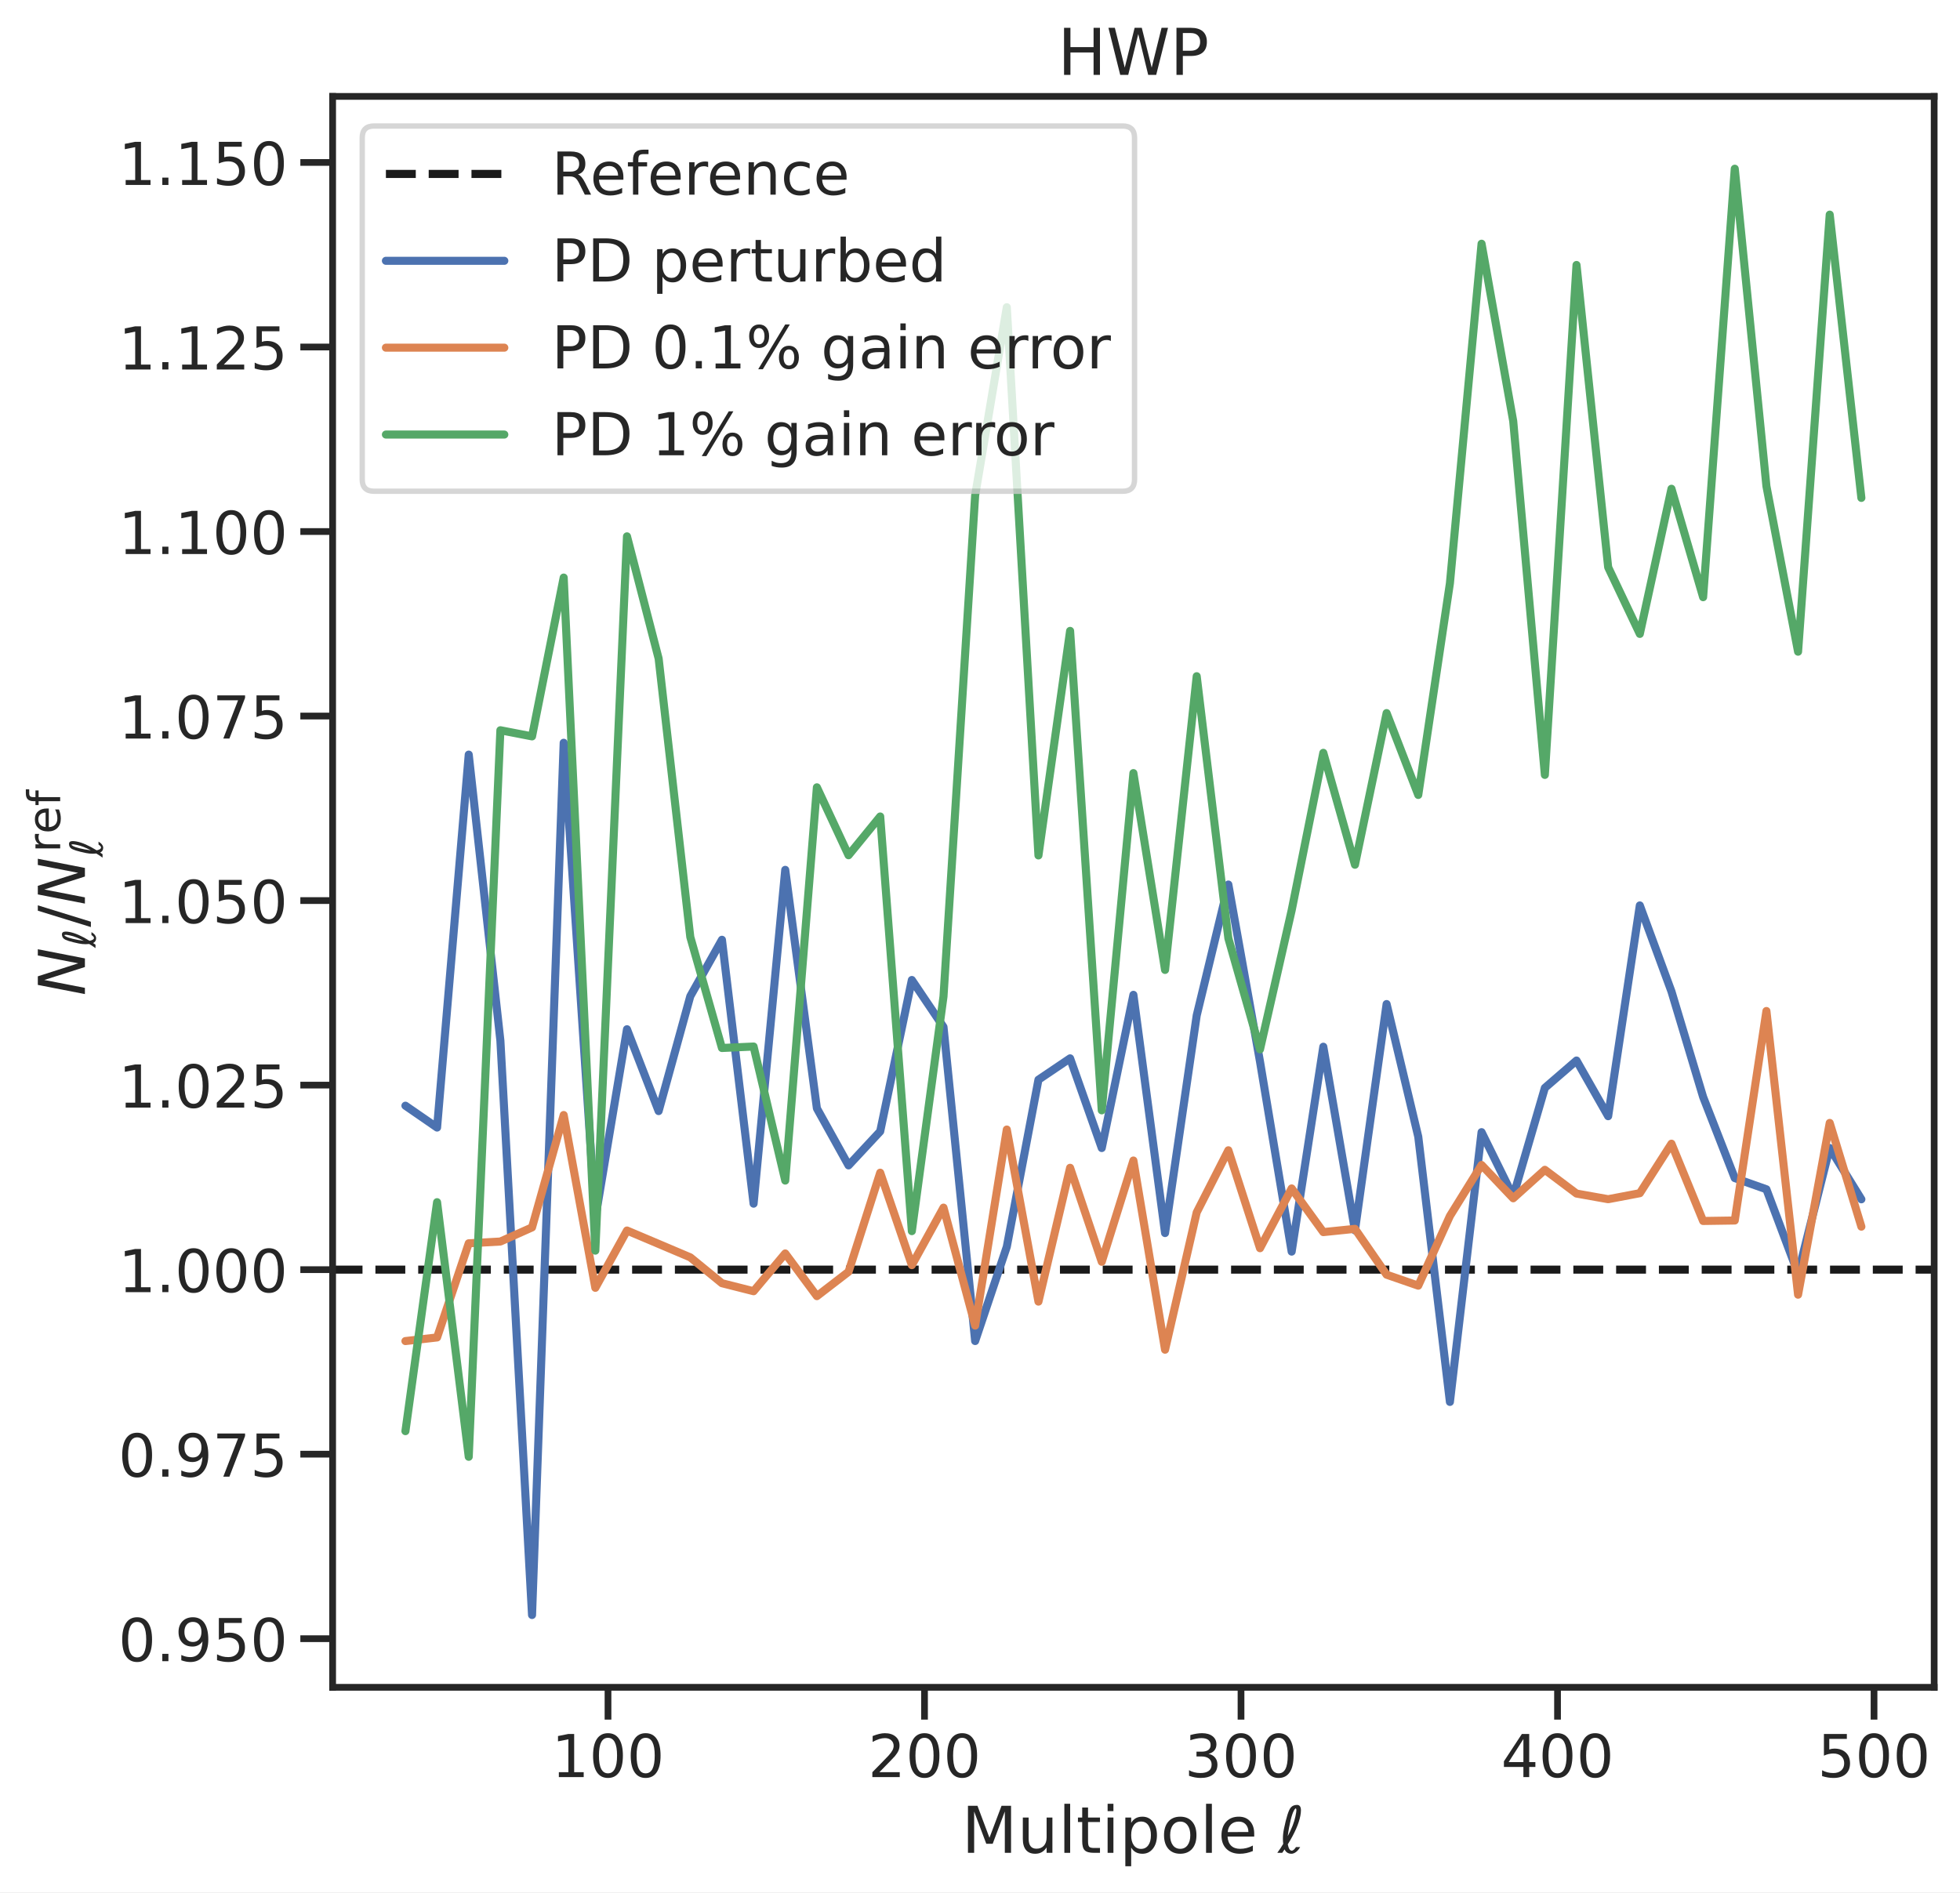
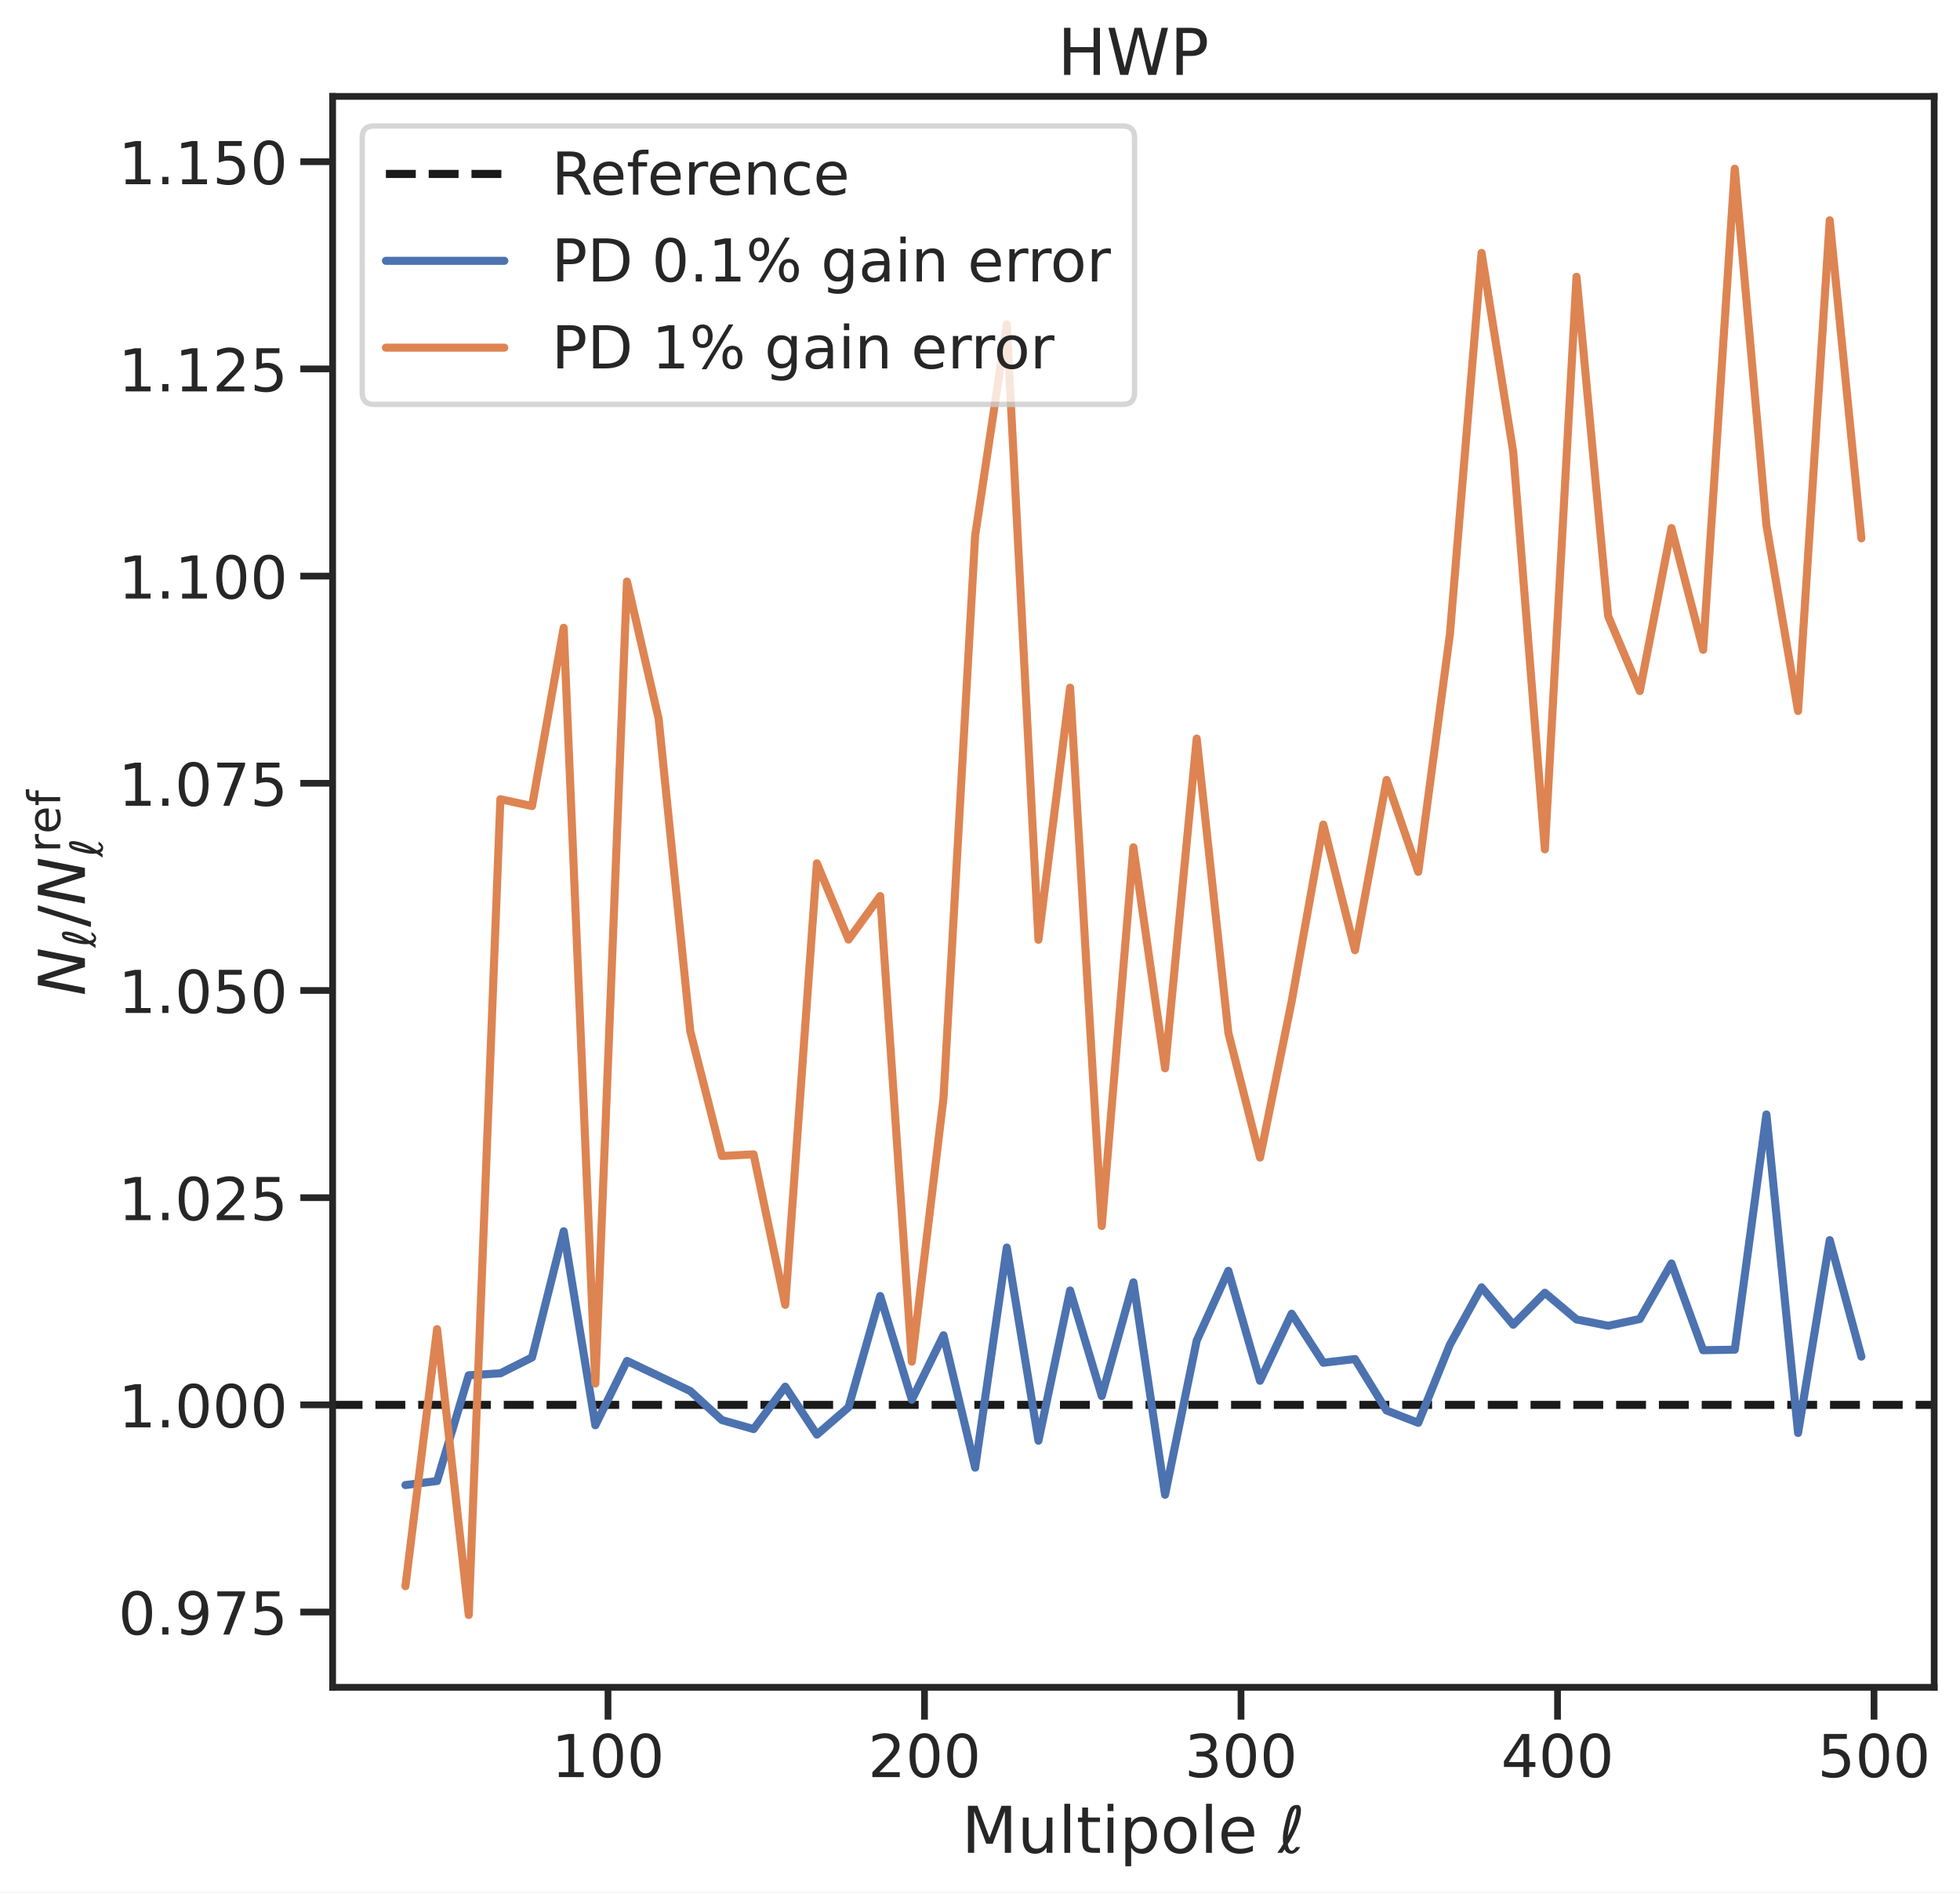
<svg xmlns="http://www.w3.org/2000/svg" xmlns:xlink="http://www.w3.org/1999/xlink" width="546.316pt" height="527.526pt" viewBox="0 0 546.316 527.526" version="1.1">
  <defs>
    <style type="text/css">*{stroke-linejoin: round; stroke-linecap: butt}</style>
  </defs>
  <g id="figure_1">
    <g id="patch_1">
      <path d="M 0 527.526  L 546.316 527.526  L 546.316 0  L 0 0  z " style="fill: #ffffff" />
    </g>
    <g id="axes_1">
      <g id="patch_2">
        <path d="M 92.716 470.397  L 539.116 470.397  L 539.116 26.877  L 92.716 26.877  z " style="fill: #ffffff" />
      </g>
      <g id="matplotlib.axis_1">
        <g id="xtick_1">
          <g id="line2d_1">
            <defs>
-               <path id="m3b92a828db" d="M 0 0  L 0 9  " style="stroke: #262626; stroke-width: 1.875" />
-             </defs>
-             <g>
-               <use xlink:href="#m3b92a828db" x="169.469" y="470.397" style="fill: #262626; stroke: #262626; stroke-width: 1.875" />
+               <path id="mb83a0a4a1c" d="M 0 0  L 0 9  " style="stroke: #262626; stroke-width: 1.875" />
+             </defs>
+             <g>
+               <use xlink:href="#mb83a0a4a1c" x="169.469" y="470.397" style="fill: #262626; stroke: #262626; stroke-width: 1.875" />
            </g>
          </g>
          <g id="text_1">
            <g style="fill: #262626" transform="translate(153.7218 495.4346) scale(0.165 -0.165)">
              <defs>
                <path id="DejaVuSans-31" d="M 794 531  L 1825 531  L 1825 4091  L 703 3866  L 703 4441  L 1819 4666  L 2450 4666  L 2450 531  L 3481 531  L 3481 0  L 794 0  L 794 531  z " transform="scale(0.015625)" />
                <path id="DejaVuSans-30" d="M 2034 4250  Q 1547 4250 1301 3770  Q 1056 3291 1056 2328  Q 1056 1369 1301 889  Q 1547 409 2034 409  Q 2525 409 2770 889  Q 3016 1369 3016 2328  Q 3016 3291 2770 3770  Q 2525 4250 2034 4250  z M 2034 4750  Q 2819 4750 3233 4129  Q 3647 3509 3647 2328  Q 3647 1150 3233 529  Q 2819 -91 2034 -91  Q 1250 -91 836 529  Q 422 1150 422 2328  Q 422 3509 836 4129  Q 1250 4750 2034 4750  z " transform="scale(0.015625)" />
              </defs>
              <use xlink:href="#DejaVuSans-31" />
              <use xlink:href="#DejaVuSans-30" transform="translate(63.62305 0)" />
              <use xlink:href="#DejaVuSans-30" transform="translate(127.2461 0)" />
            </g>
          </g>
        </g>
        <g id="xtick_2">
          <g id="line2d_2">
            <g>
-               <use xlink:href="#m3b92a828db" x="257.69" y="470.397" style="fill: #262626; stroke: #262626; stroke-width: 1.875" />
+               <use xlink:href="#mb83a0a4a1c" x="257.69" y="470.397" style="fill: #262626; stroke: #262626; stroke-width: 1.875" />
            </g>
          </g>
          <g id="text_2">
            <g style="fill: #262626" transform="translate(241.9431 495.4346) scale(0.165 -0.165)">
              <defs>
                <path id="DejaVuSans-32" d="M 1228 531  L 3431 531  L 3431 0  L 469 0  L 469 531  Q 828 903 1448 1529  Q 2069 2156 2228 2338  Q 2531 2678 2651 2914  Q 2772 3150 2772 3378  Q 2772 3750 2511 3984  Q 2250 4219 1831 4219  Q 1534 4219 1204 4116  Q 875 4013 500 3803  L 500 4441  Q 881 4594 1212 4672  Q 1544 4750 1819 4750  Q 2544 4750 2975 4387  Q 3406 4025 3406 3419  Q 3406 3131 3298 2873  Q 3191 2616 2906 2266  Q 2828 2175 2409 1742  Q 1991 1309 1228 531  z " transform="scale(0.015625)" />
              </defs>
              <use xlink:href="#DejaVuSans-32" />
              <use xlink:href="#DejaVuSans-30" transform="translate(63.62305 0)" />
              <use xlink:href="#DejaVuSans-30" transform="translate(127.2461 0)" />
            </g>
          </g>
        </g>
        <g id="xtick_3">
          <g id="line2d_3">
            <g>
-               <use xlink:href="#m3b92a828db" x="345.912" y="470.397" style="fill: #262626; stroke: #262626; stroke-width: 1.875" />
+               <use xlink:href="#mb83a0a4a1c" x="345.912" y="470.397" style="fill: #262626; stroke: #262626; stroke-width: 1.875" />
            </g>
          </g>
          <g id="text_3">
            <g style="fill: #262626" transform="translate(330.1645 495.4346) scale(0.165 -0.165)">
              <defs>
                <path id="DejaVuSans-33" d="M 2597 2516  Q 3050 2419 3304 2112  Q 3559 1806 3559 1356  Q 3559 666 3084 287  Q 2609 -91 1734 -91  Q 1441 -91 1130 -33  Q 819 25 488 141  L 488 750  Q 750 597 1062 519  Q 1375 441 1716 441  Q 2309 441 2620 675  Q 2931 909 2931 1356  Q 2931 1769 2642 2001  Q 2353 2234 1838 2234  L 1294 2234  L 1294 2753  L 1863 2753  Q 2328 2753 2575 2939  Q 2822 3125 2822 3475  Q 2822 3834 2567 4026  Q 2313 4219 1838 4219  Q 1578 4219 1281 4162  Q 984 4106 628 3988  L 628 4550  Q 988 4650 1302 4700  Q 1616 4750 1894 4750  Q 2613 4750 3031 4423  Q 3450 4097 3450 3541  Q 3450 3153 3228 2886  Q 3006 2619 2597 2516  z " transform="scale(0.015625)" />
              </defs>
              <use xlink:href="#DejaVuSans-33" />
              <use xlink:href="#DejaVuSans-30" transform="translate(63.62305 0)" />
              <use xlink:href="#DejaVuSans-30" transform="translate(127.2461 0)" />
            </g>
          </g>
        </g>
        <g id="xtick_4">
          <g id="line2d_4">
            <g>
-               <use xlink:href="#m3b92a828db" x="434.133" y="470.397" style="fill: #262626; stroke: #262626; stroke-width: 1.875" />
+               <use xlink:href="#mb83a0a4a1c" x="434.133" y="470.397" style="fill: #262626; stroke: #262626; stroke-width: 1.875" />
            </g>
          </g>
          <g id="text_4">
            <g style="fill: #262626" transform="translate(418.3858 495.4346) scale(0.165 -0.165)">
              <defs>
                <path id="DejaVuSans-34" d="M 2419 4116  L 825 1625  L 2419 1625  L 2419 4116  z M 2253 4666  L 3047 4666  L 3047 1625  L 3713 1625  L 3713 1100  L 3047 1100  L 3047 0  L 2419 0  L 2419 1100  L 313 1100  L 313 1709  L 2253 4666  z " transform="scale(0.015625)" />
              </defs>
              <use xlink:href="#DejaVuSans-34" />
              <use xlink:href="#DejaVuSans-30" transform="translate(63.62305 0)" />
              <use xlink:href="#DejaVuSans-30" transform="translate(127.2461 0)" />
            </g>
          </g>
        </g>
        <g id="xtick_5">
          <g id="line2d_5">
            <g>
-               <use xlink:href="#m3b92a828db" x="522.354" y="470.397" style="fill: #262626; stroke: #262626; stroke-width: 1.875" />
+               <use xlink:href="#mb83a0a4a1c" x="522.354" y="470.397" style="fill: #262626; stroke: #262626; stroke-width: 1.875" />
            </g>
          </g>
          <g id="text_5">
            <g style="fill: #262626" transform="translate(506.6072 495.4346) scale(0.165 -0.165)">
              <defs>
                <path id="DejaVuSans-35" d="M 691 4666  L 3169 4666  L 3169 4134  L 1269 4134  L 1269 2991  Q 1406 3038 1543 3061  Q 1681 3084 1819 3084  Q 2600 3084 3056 2656  Q 3513 2228 3513 1497  Q 3513 744 3044 326  Q 2575 -91 1722 -91  Q 1428 -91 1123 -41  Q 819 9 494 109  L 494 744  Q 775 591 1075 516  Q 1375 441 1709 441  Q 2250 441 2565 725  Q 2881 1009 2881 1497  Q 2881 1984 2565 2268  Q 2250 2553 1709 2553  Q 1456 2553 1204 2497  Q 953 2441 691 2322  L 691 4666  z " transform="scale(0.015625)" />
              </defs>
              <use xlink:href="#DejaVuSans-35" />
              <use xlink:href="#DejaVuSans-30" transform="translate(63.62305 0)" />
              <use xlink:href="#DejaVuSans-30" transform="translate(127.2461 0)" />
            </g>
          </g>
        </g>
        <g id="text_6">
          <g style="fill: #262626" transform="translate(268.0364 516.5461) scale(0.18 -0.18)">
            <defs>
              <path id="DejaVuSans-4d" d="M 628 4666  L 1569 4666  L 2759 1491  L 3956 4666  L 4897 4666  L 4897 0  L 4281 0  L 4281 4097  L 3078 897  L 2444 897  L 1241 4097  L 1241 0  L 628 0  L 628 4666  z " transform="scale(0.015625)" />
              <path id="DejaVuSans-75" d="M 544 1381  L 544 3500  L 1119 3500  L 1119 1403  Q 1119 906 1312 657  Q 1506 409 1894 409  Q 2359 409 2629 706  Q 2900 1003 2900 1516  L 2900 3500  L 3475 3500  L 3475 0  L 2900 0  L 2900 538  Q 2691 219 2414 64  Q 2138 -91 1772 -91  Q 1169 -91 856 284  Q 544 659 544 1381  z M 1991 3584  L 1991 3584  z " transform="scale(0.015625)" />
              <path id="DejaVuSans-6c" d="M 603 4863  L 1178 4863  L 1178 0  L 603 0  L 603 4863  z " transform="scale(0.015625)" />
              <path id="DejaVuSans-74" d="M 1172 4494  L 1172 3500  L 2356 3500  L 2356 3053  L 1172 3053  L 1172 1153  Q 1172 725 1289 603  Q 1406 481 1766 481  L 2356 481  L 2356 0  L 1766 0  Q 1100 0 847 248  Q 594 497 594 1153  L 594 3053  L 172 3053  L 172 3500  L 594 3500  L 594 4494  L 1172 4494  z " transform="scale(0.015625)" />
              <path id="DejaVuSans-69" d="M 603 3500  L 1178 3500  L 1178 0  L 603 0  L 603 3500  z M 603 4863  L 1178 4863  L 1178 4134  L 603 4134  L 603 4863  z " transform="scale(0.015625)" />
              <path id="DejaVuSans-70" d="M 1159 525  L 1159 -1331  L 581 -1331  L 581 3500  L 1159 3500  L 1159 2969  Q 1341 3281 1617 3432  Q 1894 3584 2278 3584  Q 2916 3584 3314 3078  Q 3713 2572 3713 1747  Q 3713 922 3314 415  Q 2916 -91 2278 -91  Q 1894 -91 1617 61  Q 1341 213 1159 525  z M 3116 1747  Q 3116 2381 2855 2742  Q 2594 3103 2138 3103  Q 1681 3103 1420 2742  Q 1159 2381 1159 1747  Q 1159 1113 1420 752  Q 1681 391 2138 391  Q 2594 391 2855 752  Q 3116 1113 3116 1747  z " transform="scale(0.015625)" />
              <path id="DejaVuSans-6f" d="M 1959 3097  Q 1497 3097 1228 2736  Q 959 2375 959 1747  Q 959 1119 1226 758  Q 1494 397 1959 397  Q 2419 397 2687 759  Q 2956 1122 2956 1747  Q 2956 2369 2687 2733  Q 2419 3097 1959 3097  z M 1959 3584  Q 2709 3584 3137 3096  Q 3566 2609 3566 1747  Q 3566 888 3137 398  Q 2709 -91 1959 -91  Q 1206 -91 779 398  Q 353 888 353 1747  Q 353 2609 779 3096  Q 1206 3584 1959 3584  z " transform="scale(0.015625)" />
              <path id="DejaVuSans-65" d="M 3597 1894  L 3597 1613  L 953 1613  Q 991 1019 1311 708  Q 1631 397 2203 397  Q 2534 397 2845 478  Q 3156 559 3463 722  L 3463 178  Q 3153 47 2828 -22  Q 2503 -91 2169 -91  Q 1331 -91 842 396  Q 353 884 353 1716  Q 353 2575 817 3079  Q 1281 3584 2069 3584  Q 2775 3584 3186 3129  Q 3597 2675 3597 1894  z M 3022 2063  Q 3016 2534 2758 2815  Q 2500 3097 2075 3097  Q 1594 3097 1305 2825  Q 1016 2553 972 2059  L 3022 2063  z " transform="scale(0.015625)" />
              <path id="DejaVuSans-20" transform="scale(0.015625)" />
              <path id="DejaVuSans-Oblique-2113" d="M 950 838  Q 1078 213 1350 213  Q 1531 213 1766 572  L 2181 572  Q 1994 253 1775 88  Q 1538 -91 1319 -91  Q 831 -91 634 344  L 400 0  L -88 0  Q 250 459 500 888  Q 469 1131 469 1397  Q 469 1872 566 2347  Q 931 4131 1256 4497  Q 1481 4750 1866 4750  Q 2256 4750 2256 4209  Q 2253 3966 2197 3675  Q 1972 2484 950 838  z M 947 1656  Q 1531 2744 1709 3613  Q 1803 4072 1803 4191  Q 1803 4406 1725 4406  Q 1384 4134 1081 2516  Q 997 2063 947 1656  z " transform="scale(0.015625)" />
            </defs>
            <use xlink:href="#DejaVuSans-4d" transform="translate(0 0.015625)" />
            <use xlink:href="#DejaVuSans-75" transform="translate(86.2793 0.015625)" />
            <use xlink:href="#DejaVuSans-6c" transform="translate(149.6582 0.015625)" />
            <use xlink:href="#DejaVuSans-74" transform="translate(177.4414 0.015625)" />
            <use xlink:href="#DejaVuSans-69" transform="translate(216.6504 0.015625)" />
            <use xlink:href="#DejaVuSans-70" transform="translate(244.4336 0.015625)" />
            <use xlink:href="#DejaVuSans-6f" transform="translate(307.9102 0.015625)" />
            <use xlink:href="#DejaVuSans-6c" transform="translate(369.0918 0.015625)" />
            <use xlink:href="#DejaVuSans-65" transform="translate(396.875 0.015625)" />
            <use xlink:href="#DejaVuSans-20" transform="translate(458.3984 0.015625)" />
            <use xlink:href="#DejaVuSans-Oblique-2113" transform="translate(490.1855 0.015625)" />
          </g>
        </g>
      </g>
      <g id="matplotlib.axis_2">
        <g id="ytick_1">
          <g id="line2d_6">
            <defs>
-               <path id="m48628a0312" d="M 0 0  L -9 0  " style="stroke: #262626; stroke-width: 1.875" />
-             </defs>
-             <g>
-               <use xlink:href="#m48628a0312" x="92.716" y="456.845" style="fill: #262626; stroke: #262626; stroke-width: 1.875" />
+               <path id="m7b459bc764" d="M 0 0  L -9 0  " style="stroke: #262626; stroke-width: 1.875" />
+             </defs>
+             <g>
+               <use xlink:href="#m7b459bc764" x="92.716" y="449.417" style="fill: #262626; stroke: #262626; stroke-width: 1.875" />
            </g>
          </g>
          <g id="text_7">
-             <g style="fill: #262626" transform="translate(32.98 463.1142) scale(0.165 -0.165)">
+             <g style="fill: #262626" transform="translate(32.98 455.6861) scale(0.165 -0.165)">
              <defs>
                <path id="DejaVuSans-2e" d="M 684 794  L 1344 794  L 1344 0  L 684 0  L 684 794  z " transform="scale(0.015625)" />
                <path id="DejaVuSans-39" d="M 703 97  L 703 672  Q 941 559 1184 500  Q 1428 441 1663 441  Q 2288 441 2617 861  Q 2947 1281 2994 2138  Q 2813 1869 2534 1725  Q 2256 1581 1919 1581  Q 1219 1581 811 2004  Q 403 2428 403 3163  Q 403 3881 828 4315  Q 1253 4750 1959 4750  Q 2769 4750 3195 4129  Q 3622 3509 3622 2328  Q 3622 1225 3098 567  Q 2575 -91 1691 -91  Q 1453 -91 1209 -44  Q 966 3 703 97  z M 1959 2075  Q 2384 2075 2632 2365  Q 2881 2656 2881 3163  Q 2881 3666 2632 3958  Q 2384 4250 1959 4250  Q 1534 4250 1286 3958  Q 1038 3666 1038 3163  Q 1038 2656 1286 2365  Q 1534 2075 1959 2075  z " transform="scale(0.015625)" />
-               </defs>
-               <use xlink:href="#DejaVuSans-30" />
-               <use xlink:href="#DejaVuSans-2e" transform="translate(63.62305 0)" />
-               <use xlink:href="#DejaVuSans-39" transform="translate(95.41016 0)" />
-               <use xlink:href="#DejaVuSans-35" transform="translate(159.0332 0)" />
-               <use xlink:href="#DejaVuSans-30" transform="translate(222.6562 0)" />
-             </g>
-           </g>
-         </g>
-         <g id="ytick_2">
-           <g id="line2d_7">
-             <g>
-               <use xlink:href="#m48628a0312" x="92.716" y="405.402" style="fill: #262626; stroke: #262626; stroke-width: 1.875" />
-             </g>
-           </g>
-           <g id="text_8">
-             <g style="fill: #262626" transform="translate(32.98 411.6703) scale(0.165 -0.165)">
-               <defs>
                <path id="DejaVuSans-37" d="M 525 4666  L 3525 4666  L 3525 4397  L 1831 0  L 1172 0  L 2766 4134  L 525 4134  L 525 4666  z " transform="scale(0.015625)" />
              </defs>
              <use xlink:href="#DejaVuSans-30" />
              <use xlink:href="#DejaVuSans-2e" transform="translate(63.62305 0)" />
              <use xlink:href="#DejaVuSans-39" transform="translate(95.41016 0)" />
              <use xlink:href="#DejaVuSans-37" transform="translate(159.0332 0)" />
              <use xlink:href="#DejaVuSans-35" transform="translate(222.6562 0)" />
            </g>
          </g>
        </g>
-         <g id="ytick_3">
-           <g id="line2d_8">
-             <g>
-               <use xlink:href="#m48628a0312" x="92.716" y="353.958" style="fill: #262626; stroke: #262626; stroke-width: 1.875" />
-             </g>
-           </g>
-           <g id="text_9">
-             <g style="fill: #262626" transform="translate(32.98 360.2265) scale(0.165 -0.165)">
+         <g id="ytick_2">
+           <g id="line2d_7">
+             <g>
+               <use xlink:href="#m7b459bc764" x="92.716" y="391.655" style="fill: #262626; stroke: #262626; stroke-width: 1.875" />
+             </g>
+           </g>
+           <g id="text_8">
+             <g style="fill: #262626" transform="translate(32.98 397.9237) scale(0.165 -0.165)">
              <use xlink:href="#DejaVuSans-31" />
              <use xlink:href="#DejaVuSans-2e" transform="translate(63.62305 0)" />
              <use xlink:href="#DejaVuSans-30" transform="translate(95.41016 0)" />
              <use xlink:href="#DejaVuSans-30" transform="translate(159.0332 0)" />
              <use xlink:href="#DejaVuSans-30" transform="translate(222.6562 0)" />
            </g>
          </g>
        </g>
-         <g id="ytick_4">
-           <g id="line2d_9">
-             <g>
-               <use xlink:href="#m48628a0312" x="92.716" y="302.514" style="fill: #262626; stroke: #262626; stroke-width: 1.875" />
-             </g>
-           </g>
-           <g id="text_10">
-             <g style="fill: #262626" transform="translate(32.98 308.7826) scale(0.165 -0.165)">
+         <g id="ytick_3">
+           <g id="line2d_8">
+             <g>
+               <use xlink:href="#m7b459bc764" x="92.716" y="333.893" style="fill: #262626; stroke: #262626; stroke-width: 1.875" />
+             </g>
+           </g>
+           <g id="text_9">
+             <g style="fill: #262626" transform="translate(32.98 340.1613) scale(0.165 -0.165)">
              <use xlink:href="#DejaVuSans-31" />
              <use xlink:href="#DejaVuSans-2e" transform="translate(63.62305 0)" />
              <use xlink:href="#DejaVuSans-30" transform="translate(95.41016 0)" />
              <use xlink:href="#DejaVuSans-32" transform="translate(159.0332 0)" />
              <use xlink:href="#DejaVuSans-35" transform="translate(222.6562 0)" />
            </g>
          </g>
        </g>
-         <g id="ytick_5">
-           <g id="line2d_10">
-             <g>
-               <use xlink:href="#m48628a0312" x="92.716" y="251.07" style="fill: #262626; stroke: #262626; stroke-width: 1.875" />
-             </g>
-           </g>
-           <g id="text_11">
-             <g style="fill: #262626" transform="translate(32.98 257.3387) scale(0.165 -0.165)">
+         <g id="ytick_4">
+           <g id="line2d_9">
+             <g>
+               <use xlink:href="#m7b459bc764" x="92.716" y="276.13" style="fill: #262626; stroke: #262626; stroke-width: 1.875" />
+             </g>
+           </g>
+           <g id="text_10">
+             <g style="fill: #262626" transform="translate(32.98 282.3989) scale(0.165 -0.165)">
              <use xlink:href="#DejaVuSans-31" />
              <use xlink:href="#DejaVuSans-2e" transform="translate(63.62305 0)" />
              <use xlink:href="#DejaVuSans-30" transform="translate(95.41016 0)" />
              <use xlink:href="#DejaVuSans-35" transform="translate(159.0332 0)" />
              <use xlink:href="#DejaVuSans-30" transform="translate(222.6562 0)" />
            </g>
          </g>
        </g>
-         <g id="ytick_6">
-           <g id="line2d_11">
-             <g>
-               <use xlink:href="#m48628a0312" x="92.716" y="199.626" style="fill: #262626; stroke: #262626; stroke-width: 1.875" />
-             </g>
-           </g>
-           <g id="text_12">
-             <g style="fill: #262626" transform="translate(32.98 205.8949) scale(0.165 -0.165)">
+         <g id="ytick_5">
+           <g id="line2d_10">
+             <g>
+               <use xlink:href="#m7b459bc764" x="92.716" y="218.368" style="fill: #262626; stroke: #262626; stroke-width: 1.875" />
+             </g>
+           </g>
+           <g id="text_11">
+             <g style="fill: #262626" transform="translate(32.98 224.6365) scale(0.165 -0.165)">
              <use xlink:href="#DejaVuSans-31" />
              <use xlink:href="#DejaVuSans-2e" transform="translate(63.62305 0)" />
              <use xlink:href="#DejaVuSans-30" transform="translate(95.41016 0)" />
              <use xlink:href="#DejaVuSans-37" transform="translate(159.0332 0)" />
              <use xlink:href="#DejaVuSans-35" transform="translate(222.6562 0)" />
            </g>
          </g>
        </g>
-         <g id="ytick_7">
-           <g id="line2d_12">
-             <g>
-               <use xlink:href="#m48628a0312" x="92.716" y="148.182" style="fill: #262626; stroke: #262626; stroke-width: 1.875" />
-             </g>
-           </g>
-           <g id="text_13">
-             <g style="fill: #262626" transform="translate(32.98 154.451) scale(0.165 -0.165)">
+         <g id="ytick_6">
+           <g id="line2d_11">
+             <g>
+               <use xlink:href="#m7b459bc764" x="92.716" y="160.605" style="fill: #262626; stroke: #262626; stroke-width: 1.875" />
+             </g>
+           </g>
+           <g id="text_12">
+             <g style="fill: #262626" transform="translate(32.98 166.8741) scale(0.165 -0.165)">
              <use xlink:href="#DejaVuSans-31" />
              <use xlink:href="#DejaVuSans-2e" transform="translate(63.62305 0)" />
              <use xlink:href="#DejaVuSans-31" transform="translate(95.41016 0)" />
              <use xlink:href="#DejaVuSans-30" transform="translate(159.0332 0)" />
              <use xlink:href="#DejaVuSans-30" transform="translate(222.6562 0)" />
            </g>
          </g>
        </g>
-         <g id="ytick_8">
-           <g id="line2d_13">
-             <g>
-               <use xlink:href="#m48628a0312" x="92.716" y="96.738" style="fill: #262626; stroke: #262626; stroke-width: 1.875" />
-             </g>
-           </g>
-           <g id="text_14">
-             <g style="fill: #262626" transform="translate(32.98 103.0072) scale(0.165 -0.165)">
+         <g id="ytick_7">
+           <g id="line2d_12">
+             <g>
+               <use xlink:href="#m7b459bc764" x="92.716" y="102.843" style="fill: #262626; stroke: #262626; stroke-width: 1.875" />
+             </g>
+           </g>
+           <g id="text_13">
+             <g style="fill: #262626" transform="translate(32.98 109.1117) scale(0.165 -0.165)">
              <use xlink:href="#DejaVuSans-31" />
              <use xlink:href="#DejaVuSans-2e" transform="translate(63.62305 0)" />
              <use xlink:href="#DejaVuSans-31" transform="translate(95.41016 0)" />
              <use xlink:href="#DejaVuSans-32" transform="translate(159.0332 0)" />
              <use xlink:href="#DejaVuSans-35" transform="translate(222.6562 0)" />
            </g>
          </g>
        </g>
-         <g id="ytick_9">
-           <g id="line2d_14">
-             <g>
-               <use xlink:href="#m48628a0312" x="92.716" y="45.295" style="fill: #262626; stroke: #262626; stroke-width: 1.875" />
-             </g>
-           </g>
-           <g id="text_15">
-             <g style="fill: #262626" transform="translate(32.98 51.5633) scale(0.165 -0.165)">
+         <g id="ytick_8">
+           <g id="line2d_13">
+             <g>
+               <use xlink:href="#m7b459bc764" x="92.716" y="45.081" style="fill: #262626; stroke: #262626; stroke-width: 1.875" />
+             </g>
+           </g>
+           <g id="text_14">
+             <g style="fill: #262626" transform="translate(32.98 51.34927) scale(0.165 -0.165)">
              <use xlink:href="#DejaVuSans-31" />
              <use xlink:href="#DejaVuSans-2e" transform="translate(63.62305 0)" />
              <use xlink:href="#DejaVuSans-31" transform="translate(95.41016 0)" />
              <use xlink:href="#DejaVuSans-35" transform="translate(159.0332 0)" />
              <use xlink:href="#DejaVuSans-30" transform="translate(222.6562 0)" />
            </g>
          </g>
        </g>
-         <g id="text_16">
+         <g id="text_15">
          <g style="fill: #262626" transform="translate(23.76 277.6172) rotate(-90) scale(0.18 -0.18)">
            <defs>
              <path id="DejaVuSans-Oblique-4e" d="M 1081 4666  L 1931 4666  L 3219 666  L 4000 4666  L 4616 4666  L 3706 0  L 2853 0  L 1569 4025  L 788 0  L 172 0  L 1081 4666  z " transform="scale(0.015625)" />
              <path id="DejaVuSans-2f" d="M 1625 4666  L 2156 4666  L 531 -594  L 0 -594  L 1625 4666  z " transform="scale(0.015625)" />
              <path id="DejaVuSans-72" d="M 2631 2963  Q 2534 3019 2420 3045  Q 2306 3072 2169 3072  Q 1681 3072 1420 2755  Q 1159 2438 1159 1844  L 1159 0  L 581 0  L 581 3500  L 1159 3500  L 1159 2956  Q 1341 3275 1631 3429  Q 1922 3584 2338 3584  Q 2397 3584 2469 3576  Q 2541 3569 2628 3553  L 2631 2963  z " transform="scale(0.015625)" />
              <path id="DejaVuSans-66" d="M 2375 4863  L 2375 4384  L 1825 4384  Q 1516 4384 1395 4259  Q 1275 4134 1275 3809  L 1275 3500  L 2222 3500  L 2222 3053  L 1275 3053  L 1275 0  L 697 0  L 697 3053  L 147 3053  L 147 3500  L 697 3500  L 697 3744  Q 697 4328 969 4595  Q 1241 4863 1831 4863  L 2375 4863  z " transform="scale(0.015625)" />
            </defs>
            <use xlink:href="#DejaVuSans-Oblique-4e" transform="translate(0 0.529687)" />
            <use xlink:href="#DejaVuSans-Oblique-2113" transform="translate(74.80469 -15.87656) scale(0.7)" />
            <use xlink:href="#DejaVuSans-2f" transform="translate(106.4551 0.529687)" />
            <use xlink:href="#DejaVuSans-Oblique-4e" transform="translate(140.1465 0.529687)" />
            <use xlink:href="#DejaVuSans-72" transform="translate(221.9679 38.81094) scale(0.7)" />
            <use xlink:href="#DejaVuSans-65" transform="translate(250.7472 38.81094) scale(0.7)" />
            <use xlink:href="#DejaVuSans-66" transform="translate(293.8136 38.81094) scale(0.7)" />
            <use xlink:href="#DejaVuSans-Oblique-2113" transform="translate(214.9512 -26.81406) scale(0.7)" />
          </g>
        </g>
      </g>
+       <g id="line2d_14">
+         <path d="M 92.716 391.655  L 539.116 391.655  " clip-path="url(#pf45639321d)" style="fill: none; stroke-dasharray: 8.325,3.6; stroke-dashoffset: 0; stroke: #1a1a1a; stroke-width: 2.25" />
+       </g>
      <g id="line2d_15">
-         <path d="M 92.716 353.958  L 539.116 353.958  " clip-path="url(#p784c750ba6)" style="fill: none; stroke-dasharray: 8.325,3.6; stroke-dashoffset: 0; stroke: #1a1a1a; stroke-width: 2.25" />
+         <path d="M 113.007 414.011  L 121.829 412.88  L 130.652 383.407  L 139.474 382.857  L 148.296 378.436  L 157.118 343.257  L 165.94 397.345  L 174.762 379.411  L 183.584 383.601  L 192.407 387.808  L 201.229 395.9  L 210.051 398.407  L 218.873 386.591  L 227.695 399.947  L 236.517 392.323  L 245.339 361.31  L 254.161 390.239  L 262.984 372.244  L 271.806 409.165  L 280.628 347.8  L 289.45 401.657  L 298.272 359.777  L 307.094 389.189  L 315.916 357.499  L 324.739 416.714  L 333.561 373.734  L 342.383 354.293  L 351.205 384.944  L 360.027 366.238  L 368.849 379.906  L 377.671 378.886  L 386.493 393.235  L 395.316 396.666  L 404.138 374.868  L 412.96 358.89  L 421.782 369.318  L 430.604 360.405  L 439.426 367.839  L 448.248 369.606  L 457.071 367.724  L 465.893 352.231  L 474.715 376.42  L 483.537 376.272  L 492.359 310.695  L 501.181 399.492  L 510.003 345.732  L 518.825 378.199  " clip-path="url(#pf45639321d)" style="fill: none; stroke: #4c72b0; stroke-width: 2.25; stroke-linecap: round" />
      </g>
      <g id="line2d_16">
-         <path d="M 113.007 308.255  L 121.829 314.344  L 130.652 210.376  L 139.474 290.113  L 148.296 450.237  L 157.118 207.075  L 165.94 339.621  L 174.762 286.939  L 183.584 309.752  L 192.407 277.738  L 201.229 261.998  L 210.051 335.563  L 218.873 242.502  L 227.695 308.997  L 236.517 324.893  L 245.339 315.419  L 254.161 273.208  L 262.984 286.304  L 271.806 373.859  L 280.628 347.577  L 289.45 301.005  L 298.272 295.052  L 307.094 320.053  L 315.916 277.344  L 324.739 343.756  L 333.561 283.089  L 342.383 246.598  L 351.205 295.965  L 360.027 348.928  L 368.849 291.814  L 377.671 343.012  L 386.493 279.914  L 395.316 316.905  L 404.138 390.835  L 412.96 315.631  L 421.782 333.539  L 430.604 303.285  L 439.426 295.661  L 448.248 311.179  L 457.071 252.419  L 465.893 276.411  L 474.715 305.817  L 483.537 328.432  L 492.359 331.557  L 501.181 355.058  L 510.003 320.043  L 518.825 334.345  " clip-path="url(#p784c750ba6)" style="fill: none; stroke: #4c72b0; stroke-width: 2.25; stroke-linecap: round" />
-       </g>
-       <g id="line2d_17">
-         <path d="M 113.007 373.869  L 121.829 372.861  L 130.652 346.612  L 139.474 346.122  L 148.296 342.185  L 157.118 310.853  L 165.94 359.025  L 174.762 343.053  L 183.584 346.785  L 192.407 350.532  L 201.229 357.739  L 210.051 359.972  L 218.873 349.448  L 227.695 361.343  L 236.517 354.553  L 245.339 326.932  L 254.161 352.697  L 262.984 336.67  L 271.806 369.553  L 280.628 314.9  L 289.45 362.866  L 298.272 325.567  L 307.094 351.762  L 315.916 323.538  L 324.739 376.276  L 333.561 337.997  L 342.383 320.683  L 351.205 347.981  L 360.027 331.321  L 368.849 343.494  L 377.671 342.586  L 386.493 355.365  L 395.316 358.421  L 404.138 339.007  L 412.96 324.777  L 421.782 334.064  L 430.604 326.126  L 439.426 332.747  L 448.248 334.321  L 457.071 332.644  L 465.893 318.846  L 474.715 340.389  L 483.537 340.258  L 492.359 281.854  L 501.181 360.937  L 510.003 313.058  L 518.825 341.973  " clip-path="url(#p784c750ba6)" style="fill: none; stroke: #dd8452; stroke-width: 2.25; stroke-linecap: round" />
-       </g>
-       <g id="line2d_18">
-         <path d="M 113.007 398.982  L 121.829 335.153  L 130.652 406.132  L 139.474 203.583  L 148.296 205.291  L 157.118 161.02  L 165.94 348.658  L 174.762 149.527  L 183.584 183.601  L 192.407 261.215  L 201.229 292.164  L 210.051 291.759  L 218.873 329.126  L 227.695 219.493  L 236.517 238.428  L 245.339 227.624  L 254.161 343.221  L 262.984 277.807  L 271.806 138.118  L 280.628 85.651  L 289.45 238.482  L 298.272 175.886  L 307.094 309.545  L 315.916 215.53  L 324.739 270.398  L 333.561 188.521  L 342.383 261.584  L 351.205 292.545  L 360.027 253.785  L 368.849 209.878  L 377.671 241.078  L 386.493 198.801  L 395.316 221.62  L 404.138 162.61  L 412.96 67.947  L 421.782 117.396  L 430.604 216.029  L 439.426 73.872  L 448.248 158.143  L 457.071 176.723  L 465.893 136.262  L 474.715 166.487  L 483.537 47.037  L 492.359 135.531  L 501.181 181.682  L 510.003 59.839  L 518.825 138.807  " clip-path="url(#p784c750ba6)" style="fill: none; stroke: #55a868; stroke-width: 2.25; stroke-linecap: round" />
+         <path d="M 113.007 442.21  L 121.829 370.541  L 130.652 450.237  L 139.474 222.811  L 148.296 224.729  L 157.118 175.019  L 165.94 385.704  L 174.762 162.116  L 183.584 200.374  L 192.407 287.521  L 201.229 322.271  L 210.051 321.817  L 218.873 363.774  L 227.695 240.675  L 236.517 261.936  L 245.339 249.804  L 254.161 379.6  L 262.984 306.151  L 271.806 149.305  L 280.628 90.394  L 289.45 261.996  L 298.272 191.711  L 307.094 341.787  L 315.916 236.225  L 324.739 297.832  L 333.561 205.899  L 342.383 287.935  L 351.205 322.7  L 360.027 279.178  L 368.849 229.879  L 377.671 264.911  L 386.493 217.441  L 395.316 243.063  L 404.138 176.806  L 412.96 70.515  L 421.782 126.038  L 430.604 236.785  L 439.426 77.168  L 448.248 171.789  L 457.071 192.651  L 465.893 147.221  L 474.715 181.159  L 483.537 47.037  L 492.359 146.4  L 501.181 198.22  L 510.003 61.412  L 518.825 150.079  " clip-path="url(#pf45639321d)" style="fill: none; stroke: #dd8452; stroke-width: 2.25; stroke-linecap: round" />
      </g>
      <g id="patch_3">
        <path d="M 92.716 470.397  L 92.716 26.877  " style="fill: none; stroke: #262626; stroke-width: 1.875; stroke-linejoin: miter; stroke-linecap: square" />
      </g>
      <g id="patch_4">
        <path d="M 539.116 470.397  L 539.116 26.877  " style="fill: none; stroke: #262626; stroke-width: 1.875; stroke-linejoin: miter; stroke-linecap: square" />
      </g>
      <g id="patch_5">
        <path d="M 92.716 470.397  L 539.116 470.397  " style="fill: none; stroke: #262626; stroke-width: 1.875; stroke-linejoin: miter; stroke-linecap: square" />
      </g>
      <g id="patch_6">
        <path d="M 92.716 26.877  L 539.116 26.877  " style="fill: none; stroke: #262626; stroke-width: 1.875; stroke-linejoin: miter; stroke-linecap: square" />
      </g>
-       <g id="text_17">
+       <g id="text_16">
        <g style="fill: #262626" transform="translate(294.8227 20.87719) scale(0.18 -0.18)">
          <defs>
            <path id="DejaVuSans-48" d="M 628 4666  L 1259 4666  L 1259 2753  L 3553 2753  L 3553 4666  L 4184 4666  L 4184 0  L 3553 0  L 3553 2222  L 1259 2222  L 1259 0  L 628 0  L 628 4666  z " transform="scale(0.015625)" />
            <path id="DejaVuSans-57" d="M 213 4666  L 850 4666  L 1831 722  L 2809 4666  L 3519 4666  L 4500 722  L 5478 4666  L 6119 4666  L 4947 0  L 4153 0  L 3169 4050  L 2175 0  L 1381 0  L 213 4666  z " transform="scale(0.015625)" />
            <path id="DejaVuSans-50" d="M 1259 4147  L 1259 2394  L 2053 2394  Q 2494 2394 2734 2622  Q 2975 2850 2975 3272  Q 2975 3691 2734 3919  Q 2494 4147 2053 4147  L 1259 4147  z M 628 4666  L 2053 4666  Q 2838 4666 3239 4311  Q 3641 3956 3641 3272  Q 3641 2581 3239 2228  Q 2838 1875 2053 1875  L 1259 1875  L 1259 0  L 628 0  L 628 4666  z " transform="scale(0.015625)" />
          </defs>
          <use xlink:href="#DejaVuSans-48" />
          <use xlink:href="#DejaVuSans-57" transform="translate(75.19531 0)" />
          <use xlink:href="#DejaVuSans-50" transform="translate(174.0723 0)" />
        </g>
      </g>
      <g id="legend_1">
        <g id="patch_7">
-           <path d="M 104.266 136.953  L 312.935 136.953  Q 316.235 136.953 316.235 133.653  L 316.235 38.427  Q 316.235 35.127 312.935 35.127  L 104.266 35.127  Q 100.966 35.127 100.966 38.427  L 100.966 133.653  Q 100.966 136.953 104.266 136.953  z " style="fill: #ffffff; opacity: 0.8; stroke: #cccccc; stroke-width: 1.5; stroke-linejoin: miter" />
-         </g>
-         <g id="line2d_19">
+           <path d="M 104.266 112.734  L 312.935 112.734  Q 316.235 112.734 316.235 109.434  L 316.235 38.427  Q 316.235 35.127 312.935 35.127  L 104.266 35.127  Q 100.966 35.127 100.966 38.427  L 100.966 109.434  Q 100.966 112.734 104.266 112.734  z " style="fill: #ffffff; opacity: 0.8; stroke: #cccccc; stroke-width: 1.5; stroke-linejoin: miter" />
+         </g>
+         <g id="line2d_17">
          <path d="M 107.566 48.49  L 124.066 48.49  L 140.566 48.49  " style="fill: none; stroke-dasharray: 8.325,3.6; stroke-dashoffset: 0; stroke: #1a1a1a; stroke-width: 2.25" />
        </g>
-         <g id="text_18">
+         <g id="text_17">
          <g style="fill: #262626" transform="translate(153.7664 54.26461) scale(0.165 -0.165)">
            <defs>
              <path id="DejaVuSans-52" d="M 2841 2188  Q 3044 2119 3236 1894  Q 3428 1669 3622 1275  L 4263 0  L 3584 0  L 2988 1197  Q 2756 1666 2539 1819  Q 2322 1972 1947 1972  L 1259 1972  L 1259 0  L 628 0  L 628 4666  L 2053 4666  Q 2853 4666 3247 4331  Q 3641 3997 3641 3322  Q 3641 2881 3436 2590  Q 3231 2300 2841 2188  z M 1259 4147  L 1259 2491  L 2053 2491  Q 2509 2491 2742 2702  Q 2975 2913 2975 3322  Q 2975 3731 2742 3939  Q 2509 4147 2053 4147  L 1259 4147  z " transform="scale(0.015625)" />
              <path id="DejaVuSans-6e" d="M 3513 2113  L 3513 0  L 2938 0  L 2938 2094  Q 2938 2591 2744 2837  Q 2550 3084 2163 3084  Q 1697 3084 1428 2787  Q 1159 2491 1159 1978  L 1159 0  L 581 0  L 581 3500  L 1159 3500  L 1159 2956  Q 1366 3272 1645 3428  Q 1925 3584 2291 3584  Q 2894 3584 3203 3211  Q 3513 2838 3513 2113  z " transform="scale(0.015625)" />
              <path id="DejaVuSans-63" d="M 3122 3366  L 3122 2828  Q 2878 2963 2633 3030  Q 2388 3097 2138 3097  Q 1578 3097 1268 2742  Q 959 2388 959 1747  Q 959 1106 1268 751  Q 1578 397 2138 397  Q 2388 397 2633 464  Q 2878 531 3122 666  L 3122 134  Q 2881 22 2623 -34  Q 2366 -91 2075 -91  Q 1284 -91 818 406  Q 353 903 353 1747  Q 353 2603 823 3093  Q 1294 3584 2113 3584  Q 2378 3584 2631 3529  Q 2884 3475 3122 3366  z " transform="scale(0.015625)" />
            </defs>
            <use xlink:href="#DejaVuSans-52" />
            <use xlink:href="#DejaVuSans-65" transform="translate(64.98242 0)" />
            <use xlink:href="#DejaVuSans-66" transform="translate(126.5059 0)" />
            <use xlink:href="#DejaVuSans-65" transform="translate(161.7109 0)" />
            <use xlink:href="#DejaVuSans-72" transform="translate(223.2344 0)" />
            <use xlink:href="#DejaVuSans-65" transform="translate(262.0977 0)" />
            <use xlink:href="#DejaVuSans-6e" transform="translate(323.6211 0)" />
            <use xlink:href="#DejaVuSans-63" transform="translate(387 0)" />
            <use xlink:href="#DejaVuSans-65" transform="translate(441.9805 0)" />
          </g>
        </g>
-         <g id="line2d_20">
+         <g id="line2d_18">
          <path d="M 107.566 72.709  L 124.066 72.709  L 140.566 72.709  " style="fill: none; stroke: #4c72b0; stroke-width: 2.25; stroke-linecap: round" />
        </g>
-         <g id="text_19">
+         <g id="text_18">
          <g style="fill: #262626" transform="translate(153.7664 78.48352) scale(0.165 -0.165)">
            <defs>
              <path id="DejaVuSans-44" d="M 1259 4147  L 1259 519  L 2022 519  Q 2988 519 3436 956  Q 3884 1394 3884 2338  Q 3884 3275 3436 3711  Q 2988 4147 2022 4147  L 1259 4147  z M 628 4666  L 1925 4666  Q 3281 4666 3915 4102  Q 4550 3538 4550 2338  Q 4550 1131 3912 565  Q 3275 0 1925 0  L 628 0  L 628 4666  z " transform="scale(0.015625)" />
-               <path id="DejaVuSans-62" d="M 3116 1747  Q 3116 2381 2855 2742  Q 2594 3103 2138 3103  Q 1681 3103 1420 2742  Q 1159 2381 1159 1747  Q 1159 1113 1420 752  Q 1681 391 2138 391  Q 2594 391 2855 752  Q 3116 1113 3116 1747  z M 1159 2969  Q 1341 3281 1617 3432  Q 1894 3584 2278 3584  Q 2916 3584 3314 3078  Q 3713 2572 3713 1747  Q 3713 922 3314 415  Q 2916 -91 2278 -91  Q 1894 -91 1617 61  Q 1341 213 1159 525  L 1159 0  L 581 0  L 581 4863  L 1159 4863  L 1159 2969  z " transform="scale(0.015625)" />
-               <path id="DejaVuSans-64" d="M 2906 2969  L 2906 4863  L 3481 4863  L 3481 0  L 2906 0  L 2906 525  Q 2725 213 2448 61  Q 2172 -91 1784 -91  Q 1150 -91 751 415  Q 353 922 353 1747  Q 353 2572 751 3078  Q 1150 3584 1784 3584  Q 2172 3584 2448 3432  Q 2725 3281 2906 2969  z M 947 1747  Q 947 1113 1208 752  Q 1469 391 1925 391  Q 2381 391 2643 752  Q 2906 1113 2906 1747  Q 2906 2381 2643 2742  Q 2381 3103 1925 3103  Q 1469 3103 1208 2742  Q 947 2381 947 1747  z " transform="scale(0.015625)" />
-             </defs>
-             <use xlink:href="#DejaVuSans-50" />
-             <use xlink:href="#DejaVuSans-44" transform="translate(60.30273 0)" />
-             <use xlink:href="#DejaVuSans-20" transform="translate(137.3047 0)" />
-             <use xlink:href="#DejaVuSans-70" transform="translate(169.0918 0)" />
-             <use xlink:href="#DejaVuSans-65" transform="translate(232.5684 0)" />
-             <use xlink:href="#DejaVuSans-72" transform="translate(294.0918 0)" />
-             <use xlink:href="#DejaVuSans-74" transform="translate(335.2051 0)" />
-             <use xlink:href="#DejaVuSans-75" transform="translate(374.4141 0)" />
-             <use xlink:href="#DejaVuSans-72" transform="translate(437.793 0)" />
-             <use xlink:href="#DejaVuSans-62" transform="translate(478.9062 0)" />
-             <use xlink:href="#DejaVuSans-65" transform="translate(542.3828 0)" />
-             <use xlink:href="#DejaVuSans-64" transform="translate(603.9062 0)" />
-           </g>
-         </g>
-         <g id="line2d_21">
-           <path d="M 107.566 96.927  L 124.066 96.927  L 140.566 96.927  " style="fill: none; stroke: #dd8452; stroke-width: 2.25; stroke-linecap: round" />
-         </g>
-         <g id="text_20">
-           <g style="fill: #262626" transform="translate(153.7664 102.7024) scale(0.165 -0.165)">
-             <defs>
              <path id="DejaVuSans-25" d="M 4653 2053  Q 4381 2053 4226 1822  Q 4072 1591 4072 1178  Q 4072 772 4226 539  Q 4381 306 4653 306  Q 4919 306 5073 539  Q 5228 772 5228 1178  Q 5228 1588 5073 1820  Q 4919 2053 4653 2053  z M 4653 2450  Q 5147 2450 5437 2106  Q 5728 1763 5728 1178  Q 5728 594 5436 251  Q 5144 -91 4653 -91  Q 4153 -91 3862 251  Q 3572 594 3572 1178  Q 3572 1766 3864 2108  Q 4156 2450 4653 2450  z M 1428 4353  Q 1159 4353 1004 4120  Q 850 3888 850 3481  Q 850 3069 1003 2837  Q 1156 2606 1428 2606  Q 1700 2606 1854 2837  Q 2009 3069 2009 3481  Q 2009 3884 1853 4118  Q 1697 4353 1428 4353  z M 4250 4750  L 4750 4750  L 1831 -91  L 1331 -91  L 4250 4750  z M 1428 4750  Q 1922 4750 2215 4408  Q 2509 4066 2509 3481  Q 2509 2891 2217 2550  Q 1925 2209 1428 2209  Q 931 2209 642 2551  Q 353 2894 353 3481  Q 353 4063 643 4406  Q 934 4750 1428 4750  z " transform="scale(0.015625)" />
              <path id="DejaVuSans-67" d="M 2906 1791  Q 2906 2416 2648 2759  Q 2391 3103 1925 3103  Q 1463 3103 1205 2759  Q 947 2416 947 1791  Q 947 1169 1205 825  Q 1463 481 1925 481  Q 2391 481 2648 825  Q 2906 1169 2906 1791  z M 3481 434  Q 3481 -459 3084 -895  Q 2688 -1331 1869 -1331  Q 1566 -1331 1297 -1286  Q 1028 -1241 775 -1147  L 775 -588  Q 1028 -725 1275 -790  Q 1522 -856 1778 -856  Q 2344 -856 2625 -561  Q 2906 -266 2906 331  L 2906 616  Q 2728 306 2450 153  Q 2172 0 1784 0  Q 1141 0 747 490  Q 353 981 353 1791  Q 353 2603 747 3093  Q 1141 3584 1784 3584  Q 2172 3584 2450 3431  Q 2728 3278 2906 2969  L 2906 3500  L 3481 3500  L 3481 434  z " transform="scale(0.015625)" />
              <path id="DejaVuSans-61" d="M 2194 1759  Q 1497 1759 1228 1600  Q 959 1441 959 1056  Q 959 750 1161 570  Q 1363 391 1709 391  Q 2188 391 2477 730  Q 2766 1069 2766 1631  L 2766 1759  L 2194 1759  z M 3341 1997  L 3341 0  L 2766 0  L 2766 531  Q 2569 213 2275 61  Q 1981 -91 1556 -91  Q 1019 -91 701 211  Q 384 513 384 1019  Q 384 1609 779 1909  Q 1175 2209 1959 2209  L 2766 2209  L 2766 2266  Q 2766 2663 2505 2880  Q 2244 3097 1772 3097  Q 1472 3097 1187 3025  Q 903 2953 641 2809  L 641 3341  Q 956 3463 1253 3523  Q 1550 3584 1831 3584  Q 2591 3584 2966 3190  Q 3341 2797 3341 1997  z " transform="scale(0.015625)" />
            </defs>
            <use xlink:href="#DejaVuSans-50" />
            <use xlink:href="#DejaVuSans-44" transform="translate(60.30273 0)" />
            <use xlink:href="#DejaVuSans-20" transform="translate(137.3047 0)" />
            <use xlink:href="#DejaVuSans-30" transform="translate(169.0918 0)" />
            <use xlink:href="#DejaVuSans-2e" transform="translate(232.7148 0)" />
            <use xlink:href="#DejaVuSans-31" transform="translate(264.502 0)" />
            <use xlink:href="#DejaVuSans-25" transform="translate(328.125 0)" />
            <use xlink:href="#DejaVuSans-20" transform="translate(423.1445 0)" />
            <use xlink:href="#DejaVuSans-67" transform="translate(454.9316 0)" />
            <use xlink:href="#DejaVuSans-61" transform="translate(518.4082 0)" />
            <use xlink:href="#DejaVuSans-69" transform="translate(579.6875 0)" />
            <use xlink:href="#DejaVuSans-6e" transform="translate(607.4707 0)" />
            <use xlink:href="#DejaVuSans-20" transform="translate(670.8496 0)" />
            <use xlink:href="#DejaVuSans-65" transform="translate(702.6367 0)" />
            <use xlink:href="#DejaVuSans-72" transform="translate(764.1602 0)" />
            <use xlink:href="#DejaVuSans-72" transform="translate(803.5234 0)" />
            <use xlink:href="#DejaVuSans-6f" transform="translate(842.3867 0)" />
            <use xlink:href="#DejaVuSans-72" transform="translate(903.5684 0)" />
          </g>
        </g>
-         <g id="line2d_22">
-           <path d="M 107.566 121.146  L 124.066 121.146  L 140.566 121.146  " style="fill: none; stroke: #55a868; stroke-width: 2.25; stroke-linecap: round" />
-         </g>
-         <g id="text_21">
-           <g style="fill: #262626" transform="translate(153.7664 126.9213) scale(0.165 -0.165)">
+         <g id="line2d_19">
+           <path d="M 107.566 96.927  L 124.066 96.927  L 140.566 96.927  " style="fill: none; stroke: #dd8452; stroke-width: 2.25; stroke-linecap: round" />
+         </g>
+         <g id="text_19">
+           <g style="fill: #262626" transform="translate(153.7664 102.7024) scale(0.165 -0.165)">
            <use xlink:href="#DejaVuSans-50" />
            <use xlink:href="#DejaVuSans-44" transform="translate(60.30273 0)" />
            <use xlink:href="#DejaVuSans-20" transform="translate(137.3047 0)" />
            <use xlink:href="#DejaVuSans-31" transform="translate(169.0918 0)" />
            <use xlink:href="#DejaVuSans-25" transform="translate(232.7148 0)" />
            <use xlink:href="#DejaVuSans-20" transform="translate(327.7344 0)" />
            <use xlink:href="#DejaVuSans-67" transform="translate(359.5215 0)" />
            <use xlink:href="#DejaVuSans-61" transform="translate(422.998 0)" />
            <use xlink:href="#DejaVuSans-69" transform="translate(484.2773 0)" />
            <use xlink:href="#DejaVuSans-6e" transform="translate(512.0605 0)" />
            <use xlink:href="#DejaVuSans-20" transform="translate(575.4395 0)" />
            <use xlink:href="#DejaVuSans-65" transform="translate(607.2266 0)" />
            <use xlink:href="#DejaVuSans-72" transform="translate(668.75 0)" />
            <use xlink:href="#DejaVuSans-72" transform="translate(708.1133 0)" />
            <use xlink:href="#DejaVuSans-6f" transform="translate(746.9766 0)" />
            <use xlink:href="#DejaVuSans-72" transform="translate(808.1582 0)" />
          </g>
        </g>
      </g>
    </g>
  </g>
  <defs>
-     <clipPath id="p784c750ba6">
+     <clipPath id="pf45639321d">
      <rect x="92.716" y="26.877" width="446.4" height="443.52" />
    </clipPath>
  </defs>
</svg>
